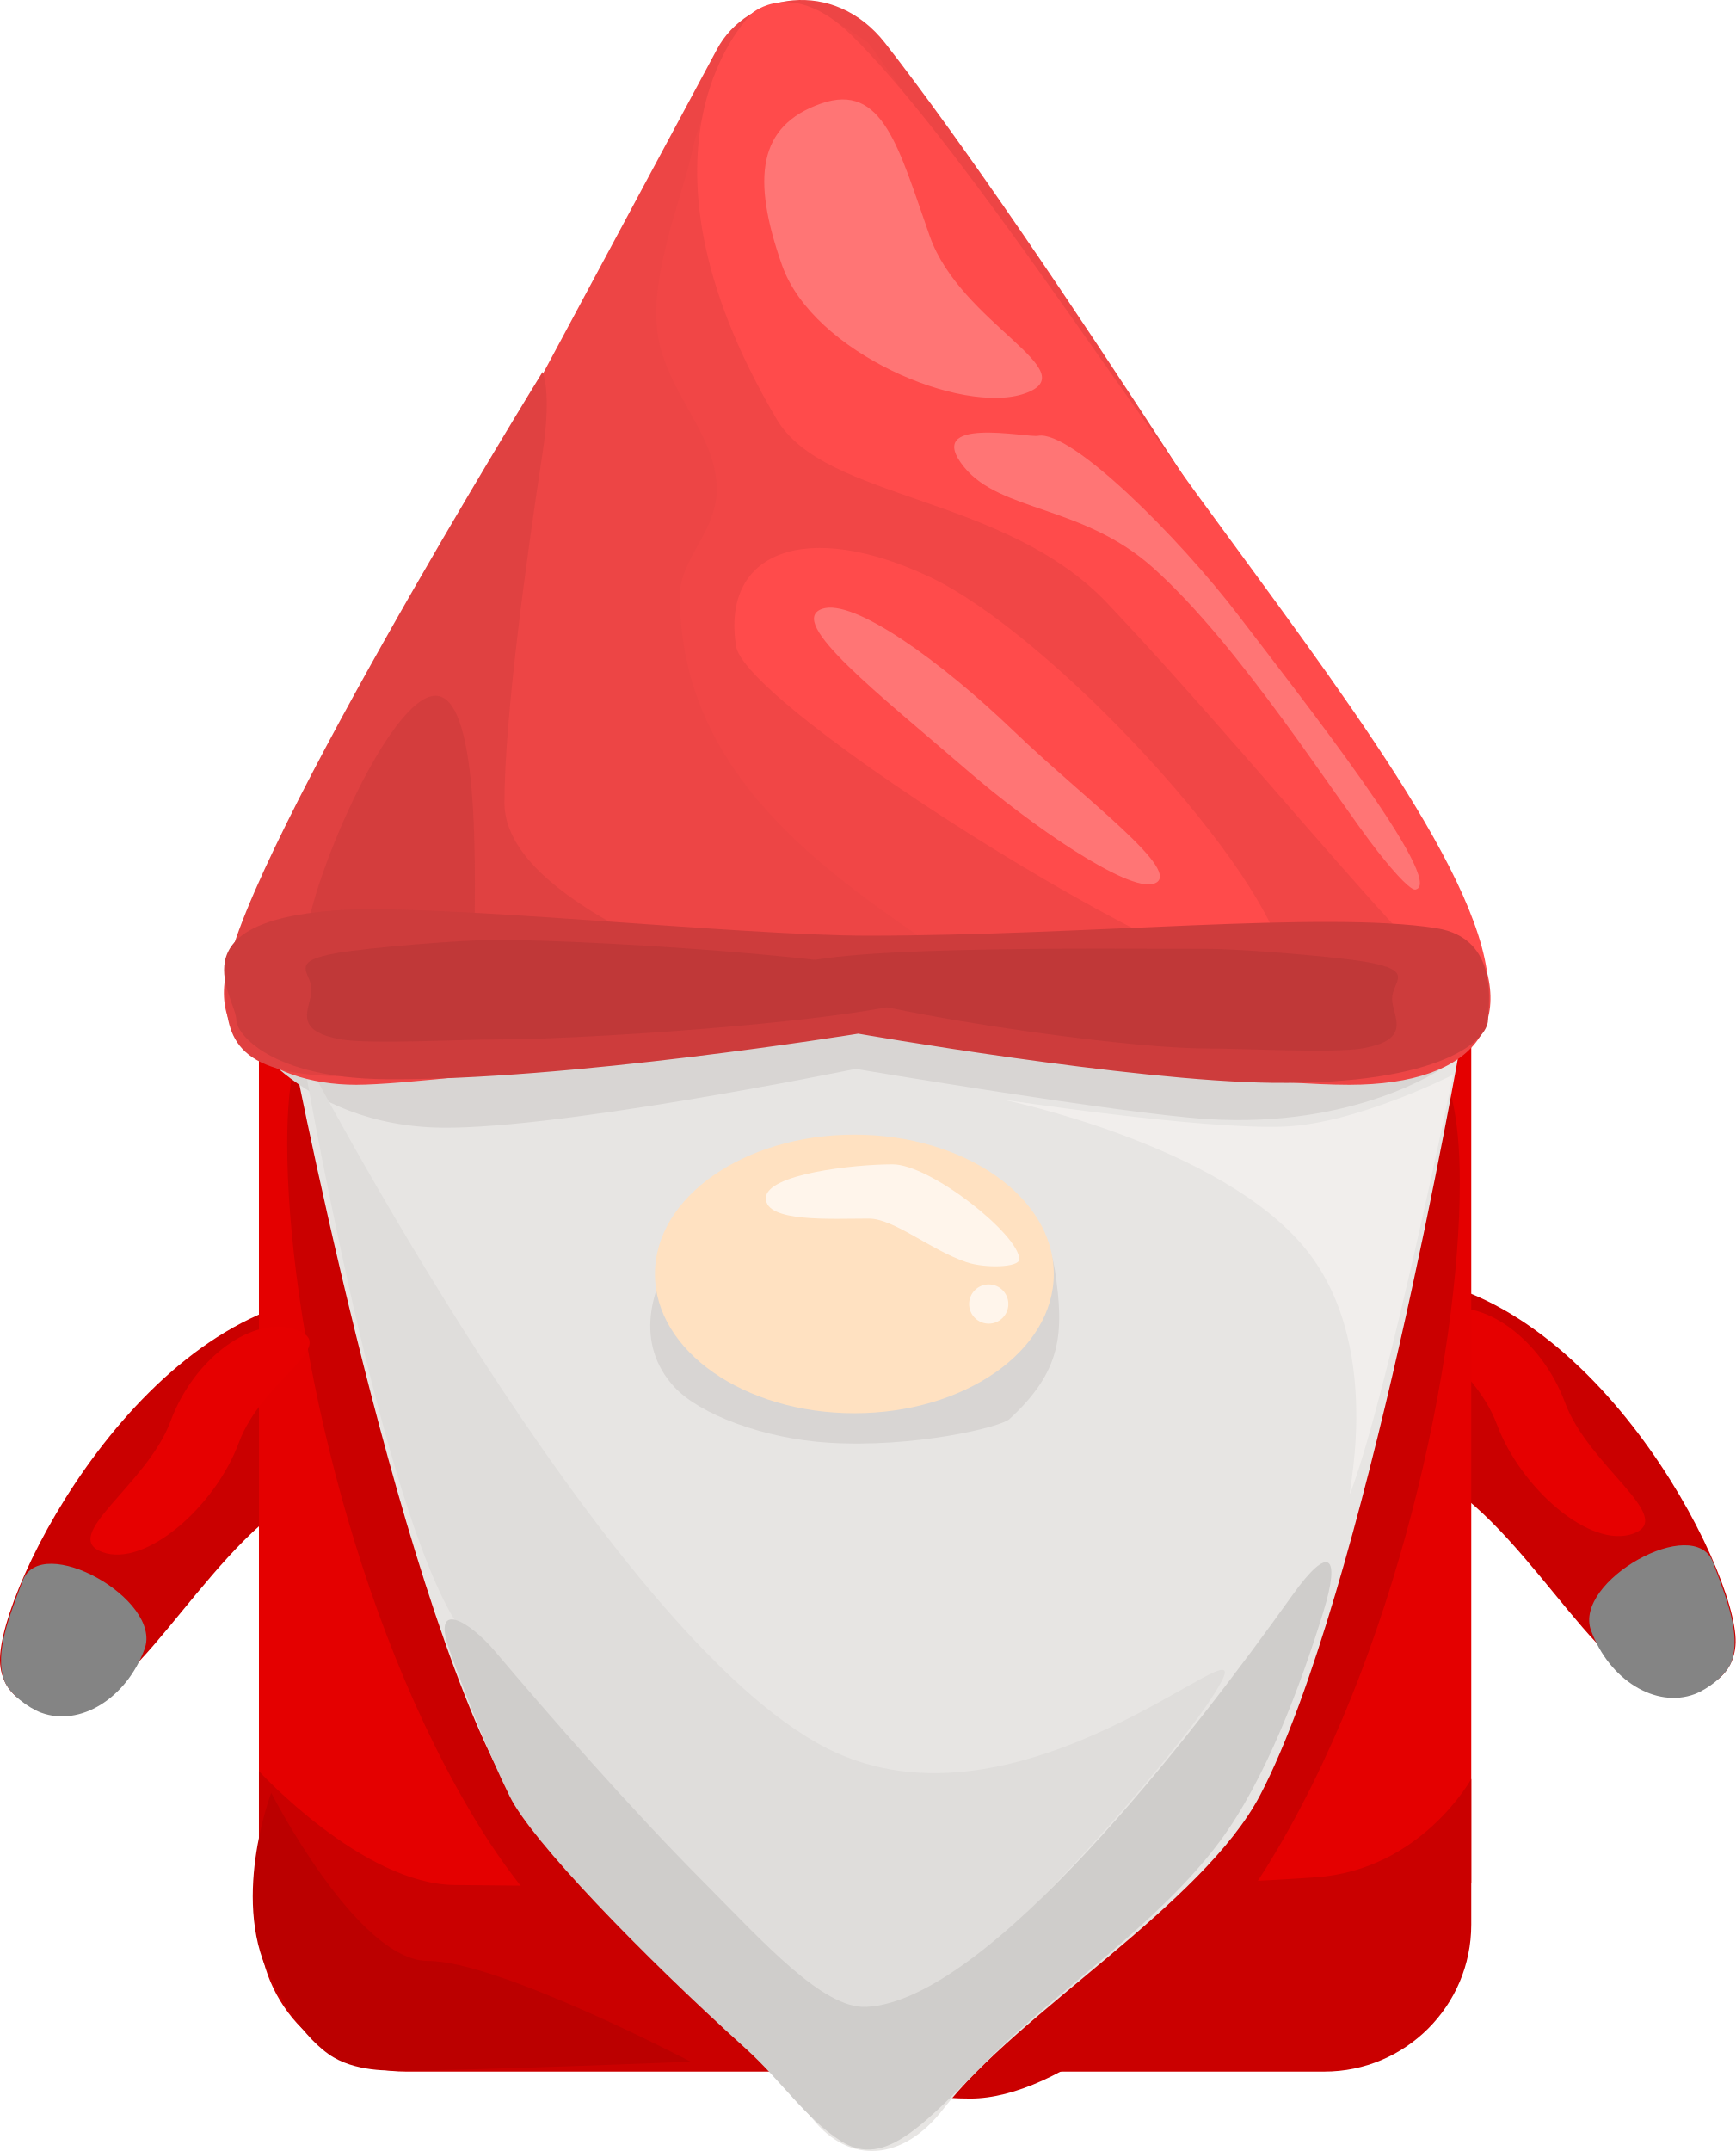
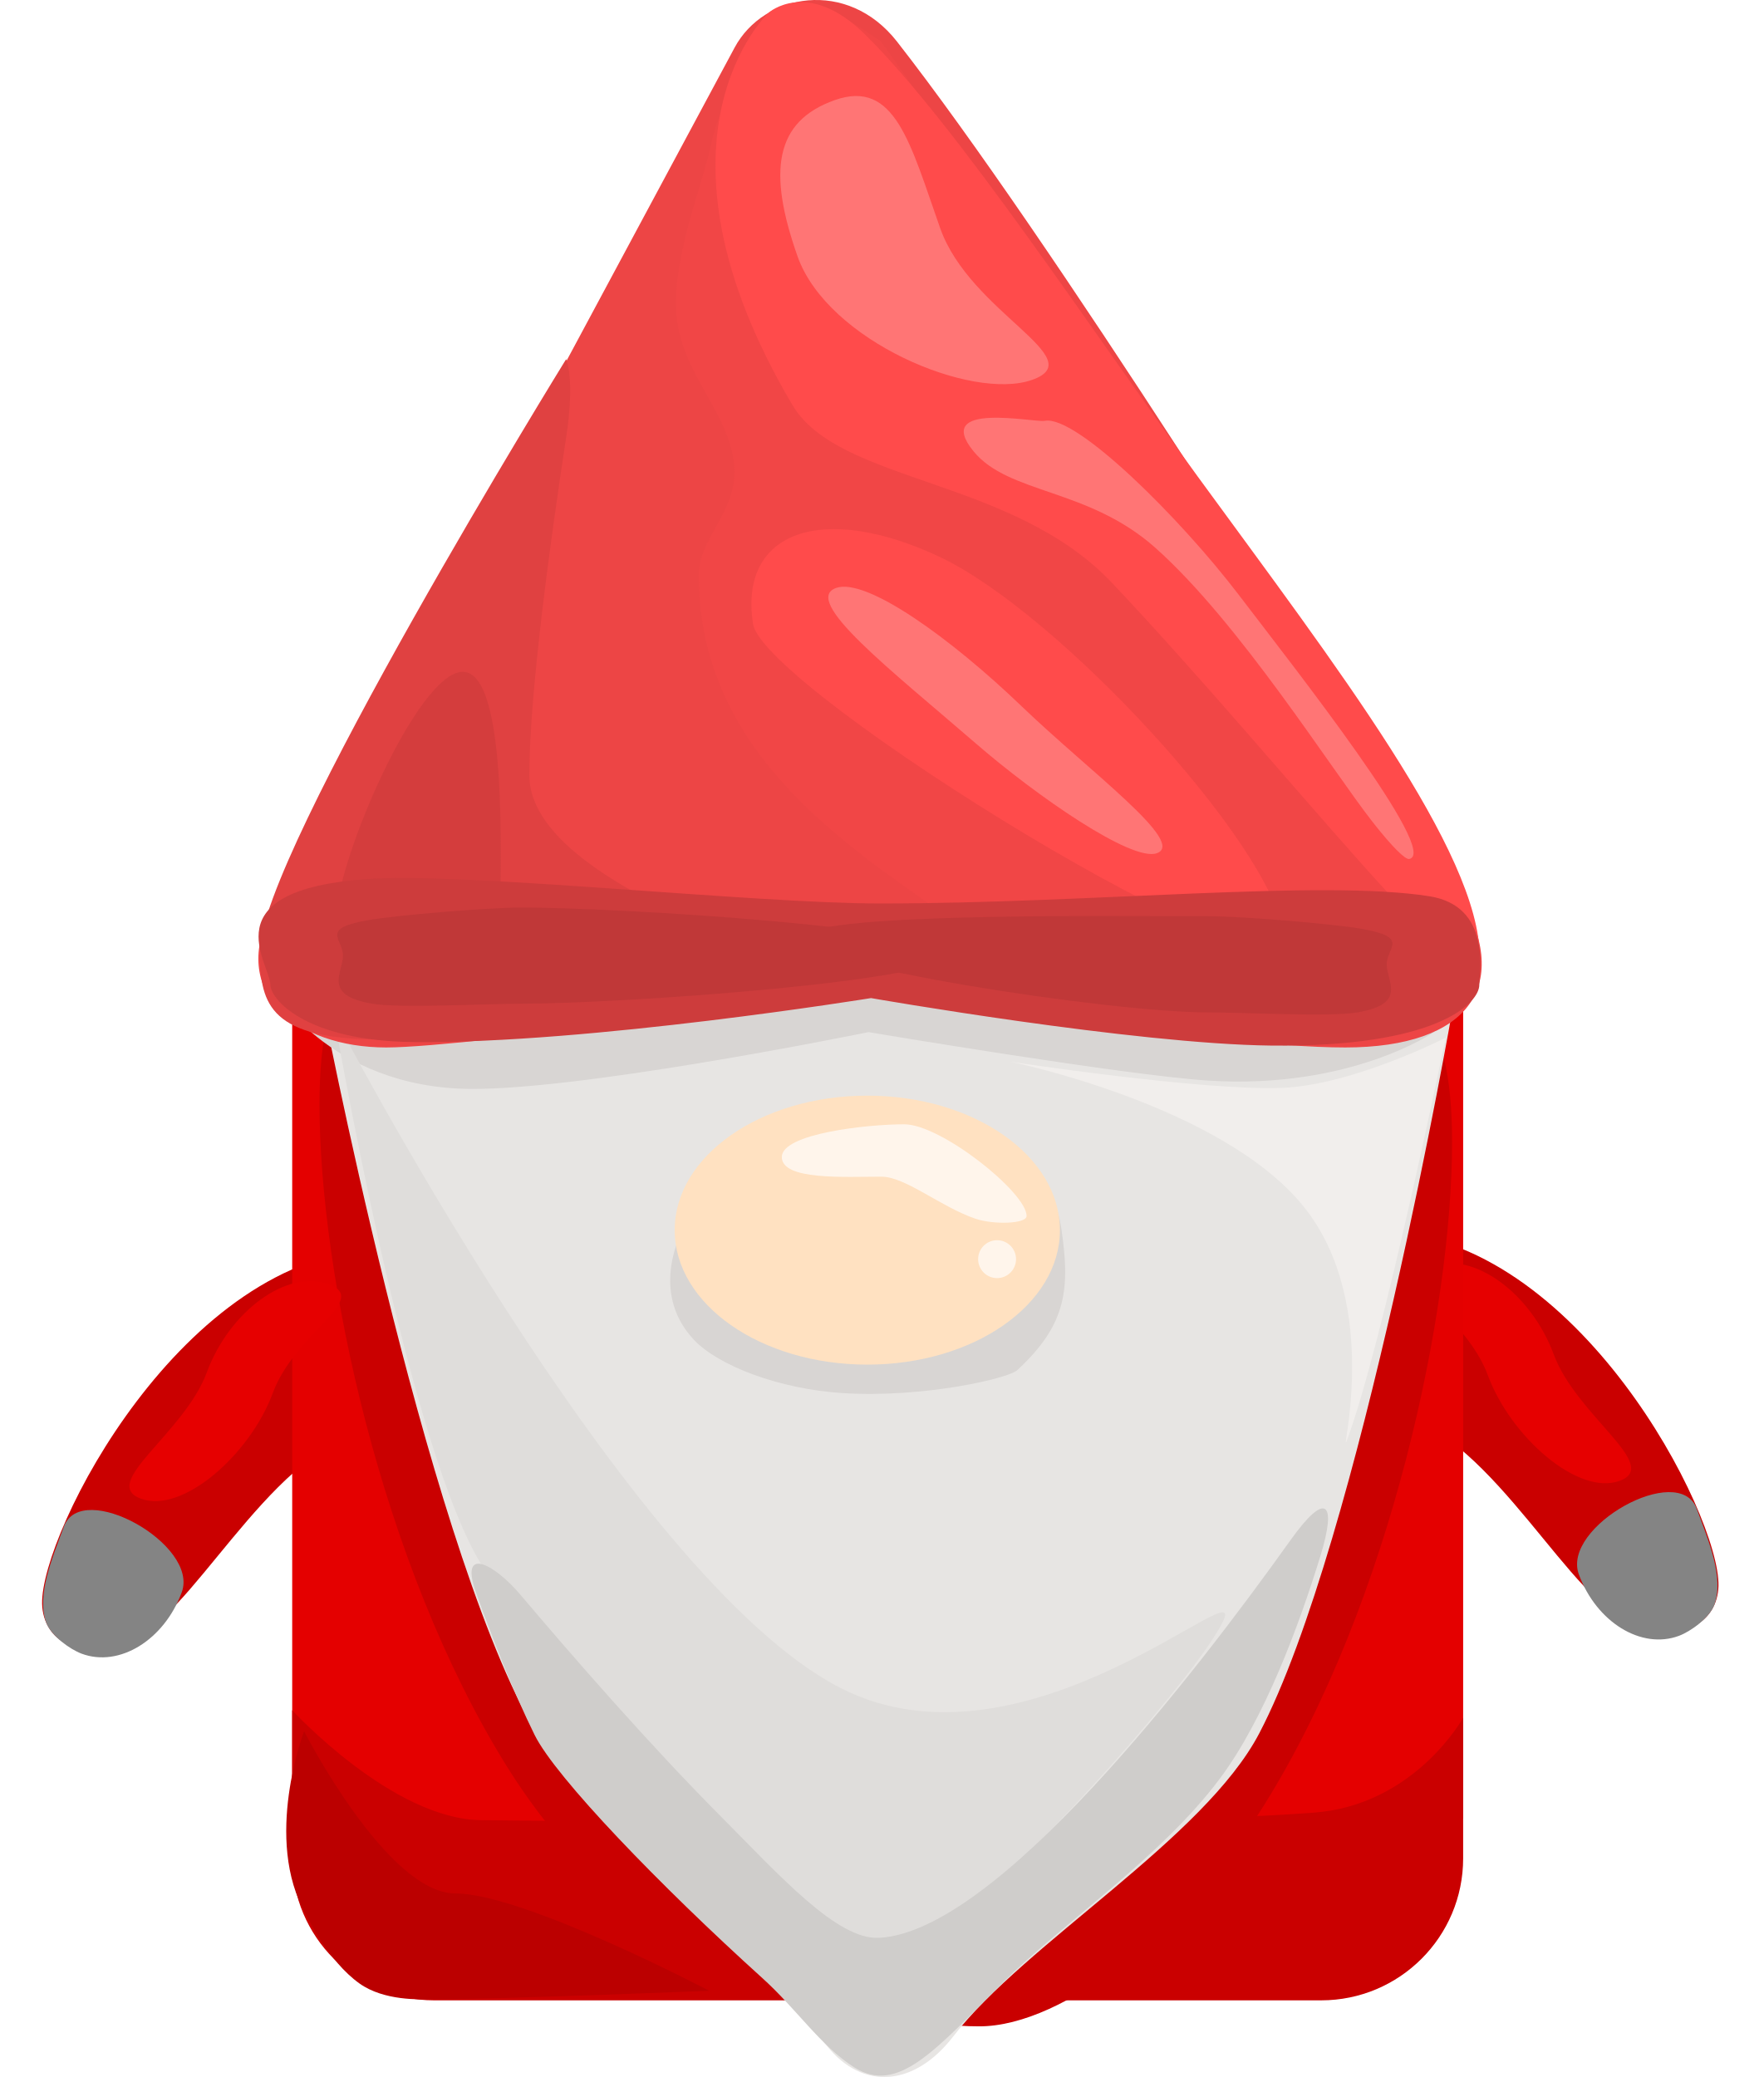
- <svg xmlns="http://www.w3.org/2000/svg" version="1.1" width="323.066" height="400.317" viewBox="0,0,323.066,400.317">
+ <svg xmlns="http://www.w3.org/2000/svg" version="1.1" width="339.924" height="400.317" viewBox="-8.114,0,339.924,400.317">
  <g transform="translate(-82.87124,45.72804)">
    <g data-paper-data="{&quot;isPaintingLayer&quot;:true}" fill-rule="nonzero" stroke-width="0" stroke-linecap="butt" stroke-linejoin="miter" stroke-miterlimit="10" stroke-dasharray="" stroke-dashoffset="0" style="mix-blend-mode: normal">
      <path d="M271.897,214.971c0.31,-13.752 31.217,-24.209 69.034,-23.358c37.817,0.851 65.313,54.581 65.003,68.333c-0.155,6.883 -7.138,12.188 -18.926,5.932c-11.763,-6.243 -27.552,-38.995 -46.44,-39.421c-37.817,-0.851 -68.981,2.266 -68.671,-11.486z" data-paper-data="{&quot;index&quot;:null}" fill="#ca0000" stroke="none" />
      <path d="M401.739,245.064c2.314,6.258 5.316,13.318 3.398,18.535c-0.905,2.462 -4.528,5.113 -6.847,5.97c-7.231,2.674 -15.854,-2.626 -19.261,-11.837c-3.407,-9.212 19.303,-21.88 22.71,-12.668z" data-paper-data="{&quot;index&quot;:null}" fill="#848484" stroke="none" />
      <path d="M361.495,219.355c-4.37,-11.815 -18.847,-18.025 -10.806,-20.999c8.041,-2.974 19.136,5.163 23.505,16.978c4.37,11.815 20.76,21.371 12.719,24.345c-8.041,2.974 -21.049,-8.508 -25.418,-20.324z" data-paper-data="{&quot;index&quot;:null}" fill="#e60000" stroke="none" />
      <path d="M216.911,218.412c0.31,13.752 -30.855,10.634 -68.671,11.486c-18.888,0.425 -34.677,33.178 -46.44,39.421c-11.788,6.257 -18.771,0.951 -18.926,-5.932c-0.31,-13.752 27.186,-67.481 65.003,-68.333c37.817,-0.851 68.724,9.606 69.034,23.358z" fill="#ca0000" stroke="none" />
      <path d="M158.433,304.754c-15.113,0 -27.365,0 -27.365,0c0,0 0,-79.732 0,-128.525c0,-20.347 0,-35.314 0,-36.877c0,-12.083 12.252,-25.199 27.365,-25.199h170.93c15.113,0 27.365,10.421 27.365,23.694c0,31.847 0,166.906 0,166.906c0,0 -12.252,0 -27.365,0c0,0 -110.16,7.751 -137.653,7.751c-10.508,0 -33.277,-7.751 -33.277,-7.751z" fill="#e40000" stroke="#c29c04" />
      <path d="M329.363,339.814h-170.93c-15.113,0 -27.365,-12.252 -27.365,-27.365v-28.55c0,0 19.324,21.078 36.505,21.188c27.129,0.174 114.052,1.873 160.247,-1.437c19.628,-1.406 28.908,-18.306 28.908,-18.306v27.105c0,15.113 -12.252,27.365 -27.365,27.365z" fill="#ca0000" stroke="#c29c04" />
      <path d="M291.206,240.761c0,51.783 -20.166,96.799 -63.773,96.799c-16.392,0 -40.167,-19.045 -54.929,-42.724c-24.508,-39.313 -36.175,-95.4 -36.175,-127.717c0,-51.783 32.314,-20.119 75.92,-20.119c43.607,0 78.957,41.979 78.957,93.762z" fill="#ca0000" stroke="none" />
      <path d="M278.675,154.266c43.607,0 75.92,-31.664 75.92,20.119c0,32.317 -11.667,88.404 -36.175,127.717c-14.762,23.679 -38.537,42.724 -54.929,42.724c-43.607,0 -63.773,-45.015 -63.773,-96.799c0,-51.783 35.35,-93.762 78.957,-93.762z" data-paper-data="{&quot;index&quot;:null}" fill="#ca0000" stroke="none" />
      <path d="M234.108,348.58c-13.265,-16.625 -46.387,-42.933 -56.969,-61.943c-20.914,-37.573 -40.502,-140.307 -40.502,-140.307c0,0 71.668,-1.638 109.507,-1.974c36.728,-0.326 108.569,4.267 108.569,4.267c0,0 -17.861,102.611 -37.273,139.719c-10.627,20.316 -45.194,40.557 -58.979,58.429c-7.485,9.704 -17.459,10.449 -24.354,1.808z" fill="#e7e5e3" stroke="none" />
      <path d="M237.247,169.328c23.851,0 39.875,7.271 41.993,21.394c1.765,11.767 1.231,18.712 -8.475,27.657c-1.656,1.526 -17.851,5.37 -33.592,4.398c-12.16,-0.751 -24.049,-5.275 -28.753,-10.343c-14.729,-15.868 9.724,-43.107 28.826,-43.107z" fill="#d8d5d3" stroke="none" />
      <path d="M351.25,153.12c0,0 -16.061,11.174 -43.629,9.425c-16.032,-1.017 -65.499,-9.344 -65.499,-9.344c0,0 -58.329,11.95 -79.07,10.883c-26.64,-1.371 -36.707,-20.776 -36.707,-20.776c0,0 56.024,-10.189 113.962,-10.189c57.938,0 110.943,20 110.943,20z" fill="#d8d5d3" stroke="none" />
      <path d="M166.715,254.462c-14.246,-25.592 -27.587,-104.37 -27.587,-104.37c0,0 56.4,108.562 97.672,129.55c35.957,18.285 79.634,-24.28 73.478,-12.512c-1.324,2.531 -3.867,6.194 -7.211,10.475c-14.94,19.127 -47.385,54.367 -57.079,52.346c-22.57,-4.705 -74.549,-67.002 -79.273,-75.489z" fill="#dfdddb" stroke="none" />
      <path d="M279.021,191.365c0,14.316 -16.62,25.921 -37.121,25.921c-20.501,0 -37.121,-11.605 -37.121,-25.921c0,-14.316 16.62,-25.921 37.121,-25.921c20.501,0 37.121,11.605 37.121,25.921z" fill="#ffe1c1" stroke="none" />
      <path d="M127.29,129.365c25.305,-47.156 76.329,-142.238 89.042,-165.927c5.632,-10.495 21.738,-13.391 31.299,-1.142c29.246,37.467 80.392,118.981 107.8,163.445c11.325,18.372 2.418,30.418 -21.429,30.418c-25.786,0 -91.151,-10.941 -91.151,-10.941c0,0 -77.369,10.941 -93.659,10.941c-17.256,0 -30.617,-10.555 -21.903,-26.794z" fill="#ed4545" stroke="#c29c04" />
      <path d="M347.565,112.351c0,0 9.782,18.924 9.302,21.992c-1.494,9.564 -18.524,12.352 -53.927,12.352c-22.024,0 -38.402,-10.464 -55.54,-22.767c-19.25,-13.82 -37.982,-31.017 -37.982,-58.864c0,-6.824 7.055,-12.043 6.872,-20.029c-0.237,-10.314 -9.523,-17.783 -11.032,-28.853c-1.502,-11.014 4.768,-25.634 6.565,-34.203c2.345,-11.178 10.522,-17.863 13.816,-23.734c4.294,-7.654 18.174,3.838 18.664,3.838c0.881,0 103.263,150.268 103.263,150.268z" fill="#f14646" stroke="none" />
      <path d="M109.78,261.174c-3.407,9.212 -12.03,14.511 -19.261,11.837c-2.318,-0.857 -5.941,-3.509 -6.847,-5.97c-1.919,-5.217 1.083,-12.276 3.398,-18.535c3.407,-9.212 26.117,3.456 22.71,12.668z" fill="#848484" stroke="none" />
      <path d="M177.784,288.657c-4.11,-8.313 -8.135,-18.662 -11.236,-27.259c-3.453,-9.574 3.636,-5.51 8.445,0.174c10.431,12.332 25.092,29.126 38.679,42.791c11.358,11.424 22.406,23.796 30.453,23.405c22.575,-1.097 60.775,-50.628 79.364,-76.694c6.665,-9.345 9.031,-7.607 5.71,3.17c-4.16,13.501 -10.742,31.256 -19.283,42.734c-11.342,15.24 -30.179,27.736 -42.091,39.605c-12.725,12.678 -20.026,21.535 -28.486,16.12c-6.498,-4.158 -11.067,-11.216 -17.646,-17.16c-19.668,-17.771 -39.849,-38.675 -43.909,-46.887z" fill="#cfcdcb" stroke="none" />
      <path d="M359.919,138.731c0,12.441 -37.363,-36.675 -70.894,-72.151c-19.206,-20.32 -52.621,-19.125 -61.571,-34.273c-30.414,-51.479 -4.565,-75.595 -4.565,-75.595c0,0 7.487,-6.657 18.475,4.106c17.863,17.497 44.978,58.938 64.215,85.302c26.556,36.396 54.34,72.432 54.34,92.611z" fill="#ff4b4b" stroke="none" />
      <path d="M255.873,61.62c22.678,10.693 63.481,54.763 66.284,72.587c2.562,16.293 -100.273,-46.967 -102.272,-59.674c-2.803,-17.824 13.309,-23.606 35.987,-12.913z" fill="#ff4b4b" stroke="none" />
      <path d="M272.595,188.633c0,1.544 -6.36,1.718 -9.84,0.536c-6.734,-2.286 -13.48,-8.108 -18.161,-8.108c-7.101,0 -19.168,0.744 -19.168,-3.786c0,-4.53 16.483,-6.31 23.585,-6.31c7.101,0 23.585,13.137 23.585,17.667z" fill="#fff5eb" stroke="none" />
      <path d="M270.562,196.96c0,2.017 -1.635,3.652 -3.652,3.652c-2.017,0 -3.652,-1.635 -3.652,-3.652c0,-2.017 1.635,-3.652 3.652,-3.652c2.017,0 3.652,1.635 3.652,3.652z" fill="#fff5eb" stroke="none" />
      <path d="M255.943,-1.749c5.758,16.314 29.325,25.139 17.705,29.241c-11.621,4.101 -39.44,-7.515 -45.197,-23.828c-5.758,-16.314 -4.438,-25.998 7.183,-30.099c11.621,-4.101 14.552,8.373 20.31,24.687z" fill="#ff7575" stroke="none" />
      <path d="M297.695,118.72c-4.838,1.707 -23.217,-11.056 -34.833,-21.115c-16.286,-14.103 -33.757,-27.619 -26.974,-30.013c5.848,-2.064 22.281,9.86 35.681,22.738c13.227,12.711 31.898,26.352 26.126,28.39z" fill="#ff7575" stroke="none" />
      <path d="M346.326,119.829c-0.744,0.14 -3.202,-2.237 -6.991,-7.062c-8.006,-10.197 -25.603,-38.342 -41.877,-52.871c-12.976,-11.585 -28.299,-10.346 -35.079,-18.634c-7.967,-9.74 11.659,-5.497 13.724,-5.884c6.095,-1.144 26.105,18.756 37.374,33.535c11.123,14.588 38.864,49.788 32.848,50.917z" fill="#ff7575" stroke="none" />
      <path d="M176.773,103.704c0,25.072 75.571,40.66 52.897,40.66c-0.742,0 -53.99,10.766 -83.366,10.229c-20.142,-0.368 -21.459,-7.484 -21.459,-17.12c0,-18.378 59.012,-113.974 59.012,-113.974c0,0 1.77,3.544 -0.005,15.157c-3.014,19.726 -7.08,49.267 -7.08,65.048z" fill="#e04141" stroke="none" />
      <path d="M171.175,130.592c0,10.346 33.82,15.327 25.12,15.327c-5.183,0 -34.506,6.747 -49.105,3.131c-9.907,-2.454 -7.521,-14.275 -7.521,-18.458c0,-10.346 15.568,-46.834 24.268,-46.834c8.7,0 7.238,36.488 7.238,46.834z" fill="#d43d3d" stroke="none" />
      <path d="M101.896,243.121c-8.041,-2.974 8.349,-12.53 12.719,-24.345c4.37,-11.815 15.464,-19.952 23.505,-16.978c8.041,2.974 -6.436,9.184 -10.806,20.999c-4.37,11.815 -17.377,23.298 -25.418,20.324z" fill="#e60000" stroke="none" />
      <path d="M211.43,337.971c0,0 -40.396,1.649 -53.604,1.649c-2.052,0 -9.03,0.344 -13.797,-3.06c-6.089,-4.348 -9.959,-12.728 -10.305,-13.326c-8.345,-14.429 -0.363,-35.294 -0.363,-35.294c0,0 15.958,31.275 29.167,31.275c13.208,0 48.903,18.755 48.903,18.755z" fill="#bb0000" stroke="none" />
      <path d="M269.427,158.896c0,0 37.085,5.663 52.435,5.049c13.642,-0.546 31.496,-9.667 31.496,-9.667c0,0 -11.999,58.576 -18.97,77.431c-1.864,5.041 7.193,-25.662 -8.464,-44.968c-15.896,-19.6 -56.497,-27.846 -56.497,-27.846z" fill="#f1eeec" stroke="none" />
      <path d="M359.84,144.094c0,3.606 -8.424,12.054 -40.04,11.703c-26.548,-0.295 -77.179,-9.155 -77.179,-9.155c0,0 -54.411,8.816 -88.079,8.477c-21.261,-0.214 -27.684,-8.457 -27.684,-11.025c0,-4.12 -11.897,-18.249 18.751,-20.413c18.71,-1.321 74.402,4.727 98.789,4.727c40.728,0 84.97,-4.665 105.793,-1.4c12.07,1.893 9.648,14.652 9.648,17.086z" fill="#cd3c3c" stroke="none" />
      <path d="M257.282,138.228c0,5.119 -62.94,9.498 -81.97,9.498c-6.757,0 -23.516,0.903 -28.835,-0.001c-9.662,-1.642 -5.623,-5.966 -5.623,-9.267c0,-3.283 -4.585,-5.217 4.988,-6.863c5.353,-0.921 22.645,-2.405 29.47,-2.405c19.031,0 81.97,3.919 81.97,9.038z" fill="#c03838" stroke="none" />
      <path d="M307.54,130.863c6.825,0 24.118,1.484 29.47,2.405c9.573,1.647 4.988,3.58 4.988,6.863c0,3.301 4.039,7.625 -5.623,9.267c-5.319,0.904 -22.078,0.001 -28.835,0.001c-19.031,0 -78.429,-9.101 -78.429,-14.22c0,-5.119 59.398,-4.316 78.429,-4.316z" data-paper-data="{&quot;index&quot;:null}" fill="#c03838" stroke="none" />
    </g>
  </g>
</svg>
